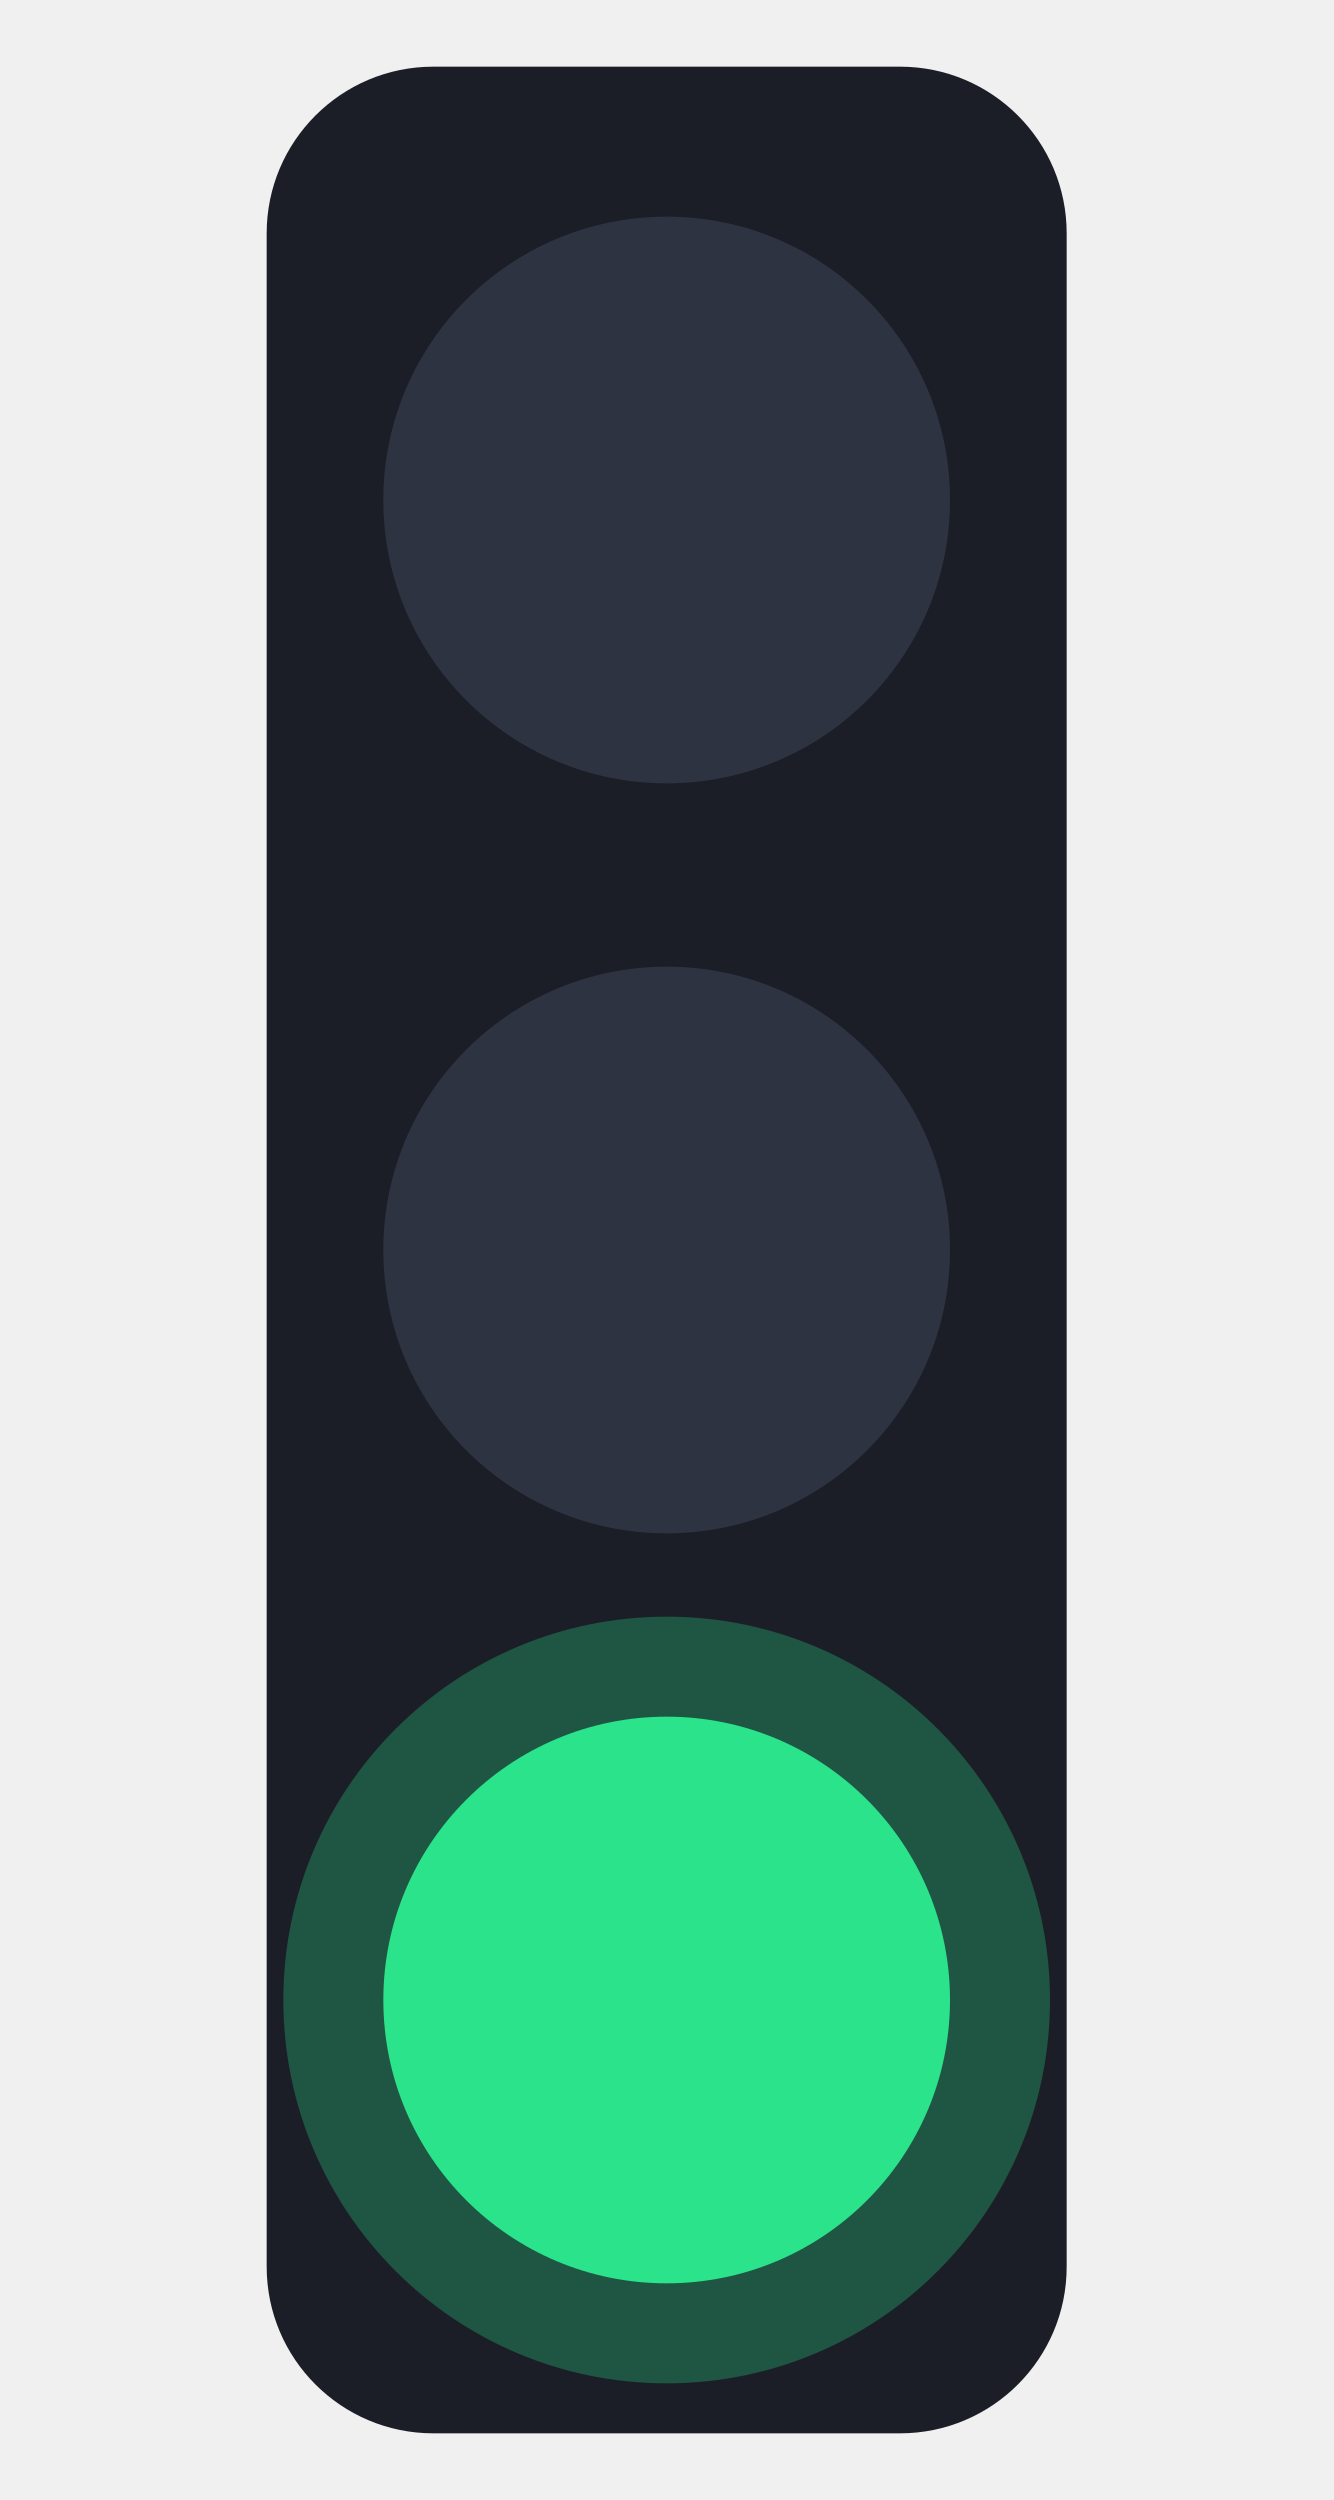
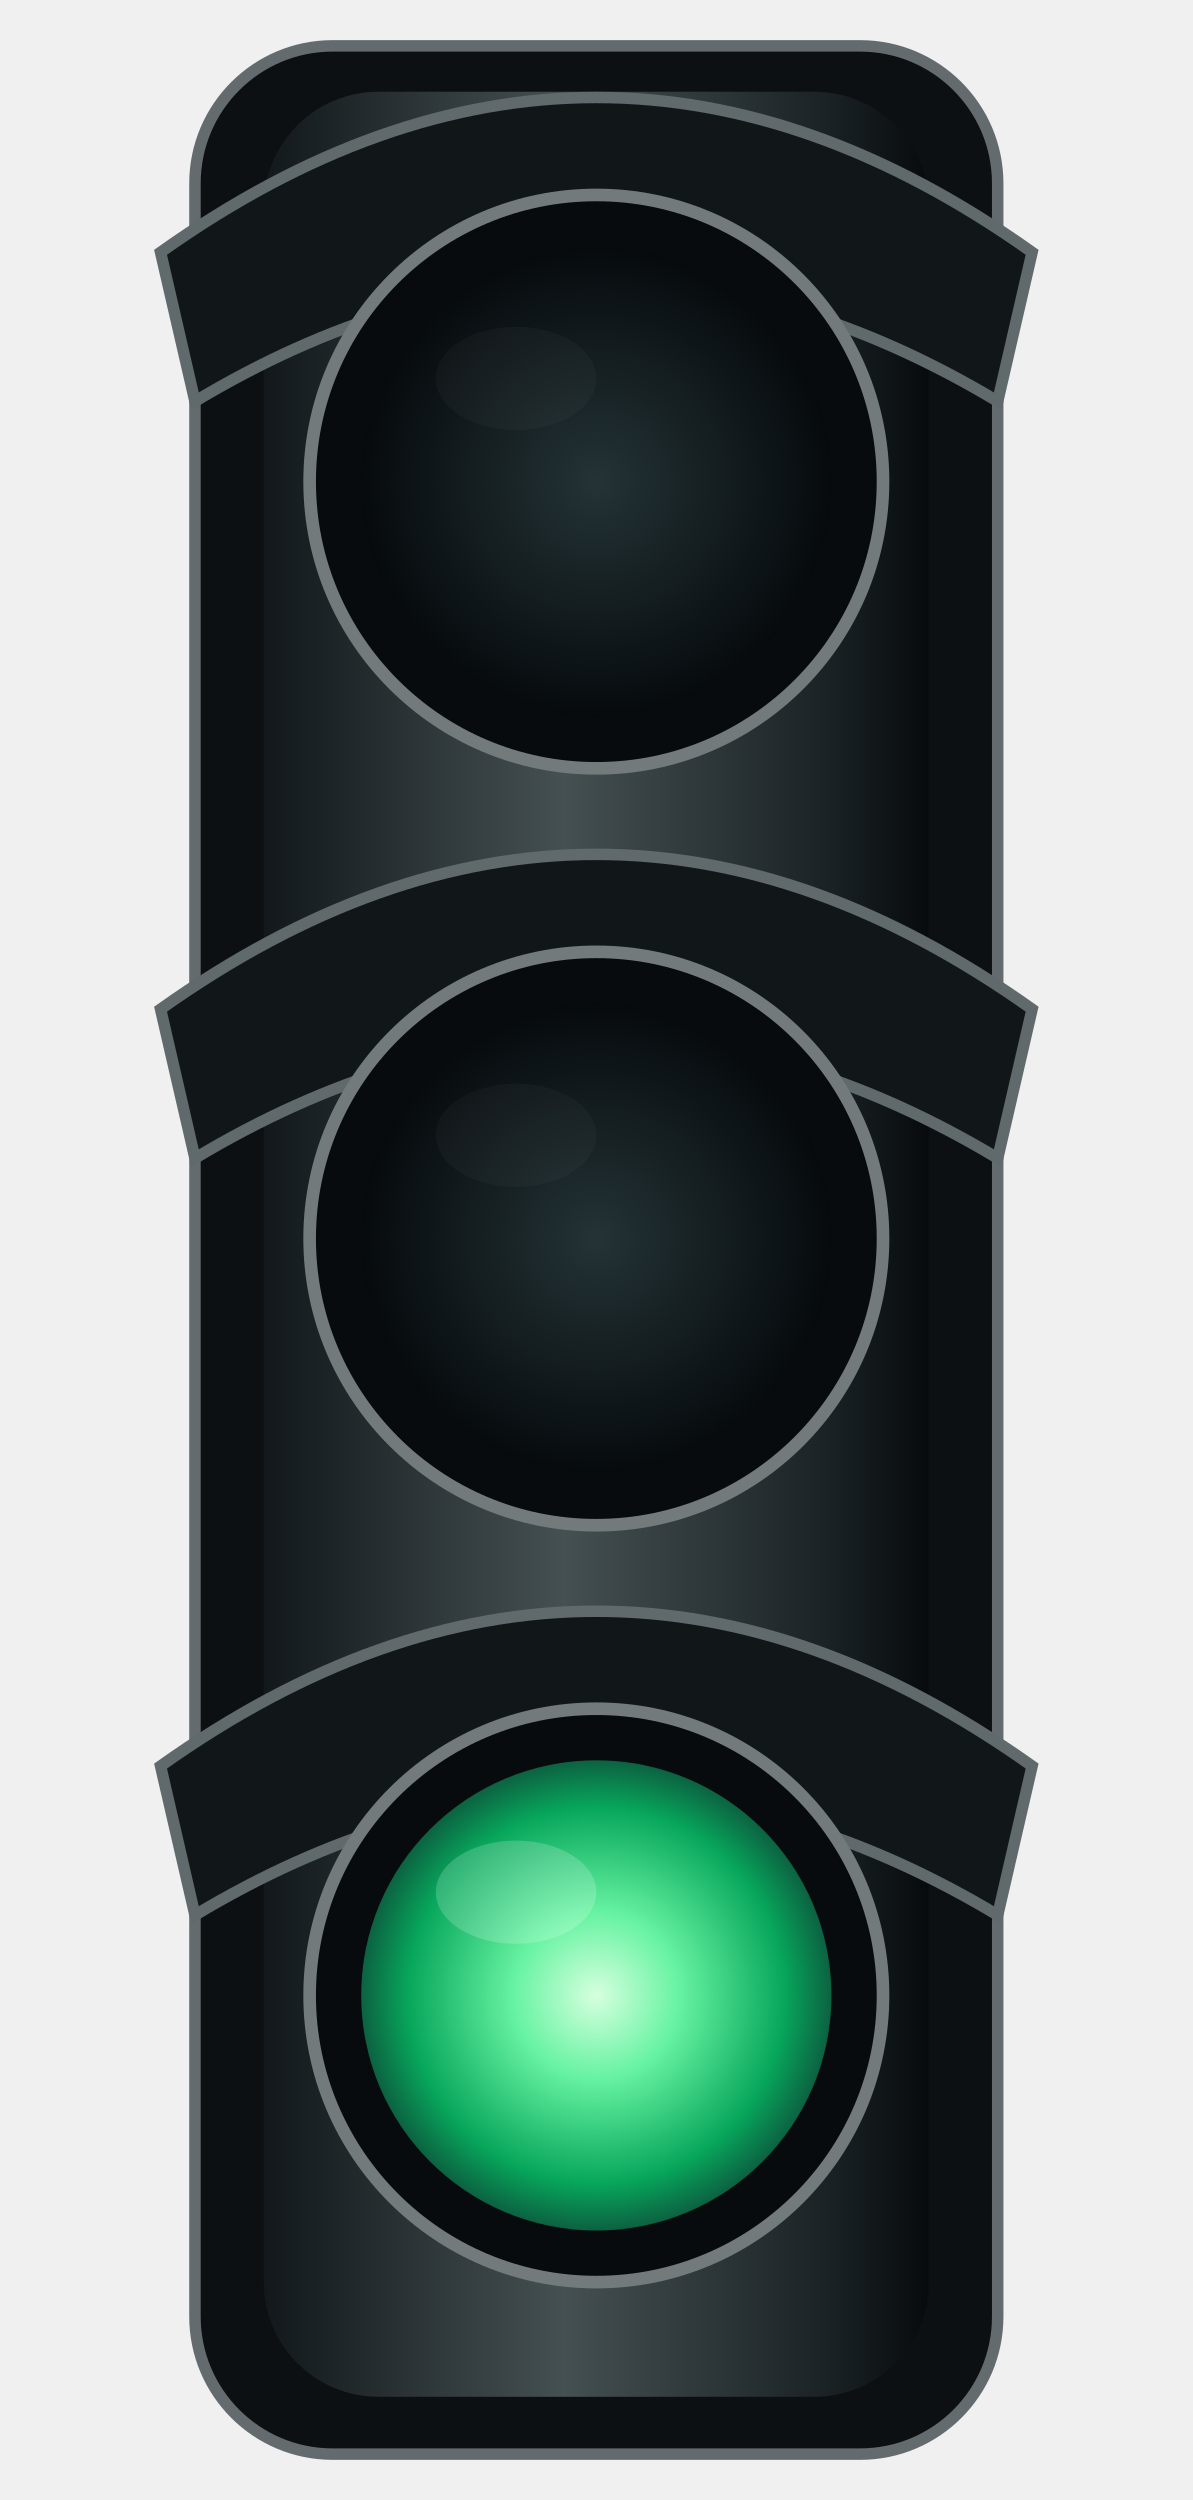
- <svg xmlns="http://www.w3.org/2000/svg" viewBox="0 0 80 150" width="160" height="300">
-   <rect x="16" y="4" width="48" height="142" rx="10" fill="#1B1E27" />
-   <circle cx="40" cy="30" r="17" fill="#2E3342" />
-   <circle cx="40" cy="75" r="17" fill="#2E3342" />
-   <circle cx="40" cy="120" r="23" fill="#2BE38B" opacity=".28" />
-   <circle cx="40" cy="120" r="17" fill="#2BE38B" />
+ <svg xmlns="http://www.w3.org/2000/svg" viewBox="0 0 104 218" role="img" aria-label="Steady GREEN CIRCULAR traffic signal">
+   <defs>
+     <linearGradient id="body">
+       <stop stop-color="#12181B" />
+       <stop offset=".45" stop-color="#455052" />
+       <stop offset=".85" stop-color="#1A2225" />
+       <stop offset="1" stop-color="#080B0D" />
+     </linearGradient>
+     <radialGradient id="off">
+       <stop stop-color="#243336" />
+       <stop offset="1" stop-color="#060A0D" />
+     </radialGradient>
+     <radialGradient id="red">
+       <stop stop-color="#FFB8A8" />
+       <stop offset=".26" stop-color="#FF614D" />
+       <stop offset=".8" stop-color="#E01927" />
+       <stop offset="1" stop-color="#921022" />
+     </radialGradient>
+     <radialGradient id="yellow">
+       <stop stop-color="#FFFFB7" />
+       <stop offset=".32" stop-color="#FFE04D" />
+       <stop offset=".83" stop-color="#F2A500" />
+       <stop offset="1" stop-color="#946107" />
+     </radialGradient>
+     <radialGradient id="green">
+       <stop stop-color="#D6FFDE" />
+       <stop offset=".35" stop-color="#67F3A2" />
+       <stop offset=".8" stop-color="#07A65B" />
+       <stop offset="1" stop-color="#0C6141" />
+     </radialGradient>
+   </defs>
+   <rect x="17" y="4" width="70" height="210" rx="12" fill="#0D1012" stroke="#646B6E" stroke-width="1" />
+   <rect x="23" y="8" width="58" height="201" rx="10" fill="url(#body)" />
+   <path d="M14 22 Q52 -5 90 22 L87 35 Q52 14 17 35Z" fill="#111719" stroke="#60696B" stroke-width="1" />
+   <circle cx="52" cy="42" r="25" fill="#070B0E" stroke="#727A7B" stroke-width="1.1" />
+   <circle cx="52" cy="42" r="20.5" fill="url(#off)" />
+   <ellipse cx="45" cy="33" rx="7" ry="4.5" fill="#fff" opacity=".03" />
+   <path d="M14 88 Q52 61 90 88 L87 101 Q52 80 17 101Z" fill="#111719" stroke="#60696B" stroke-width="1" />
+   <circle cx="52" cy="108" r="25" fill="#070B0E" stroke="#727A7B" stroke-width="1.1" />
+   <circle cx="52" cy="108" r="20.5" fill="url(#off)" />
+   <ellipse cx="45" cy="99" rx="7" ry="4.5" fill="#fff" opacity=".03" />
+   <path d="M14 154 Q52 127 90 154 L87 167 Q52 146 17 167Z" fill="#111719" stroke="#60696B" stroke-width="1" />
+   <circle cx="52" cy="174" r="25" fill="#070B0E" stroke="#727A7B" stroke-width="1.1" />
+   <circle cx="52" cy="174" r="20.5" fill="url(#green)" />
+   <ellipse cx="45" cy="165" rx="7" ry="4.5" fill="#fff" opacity=".18" />
</svg>
